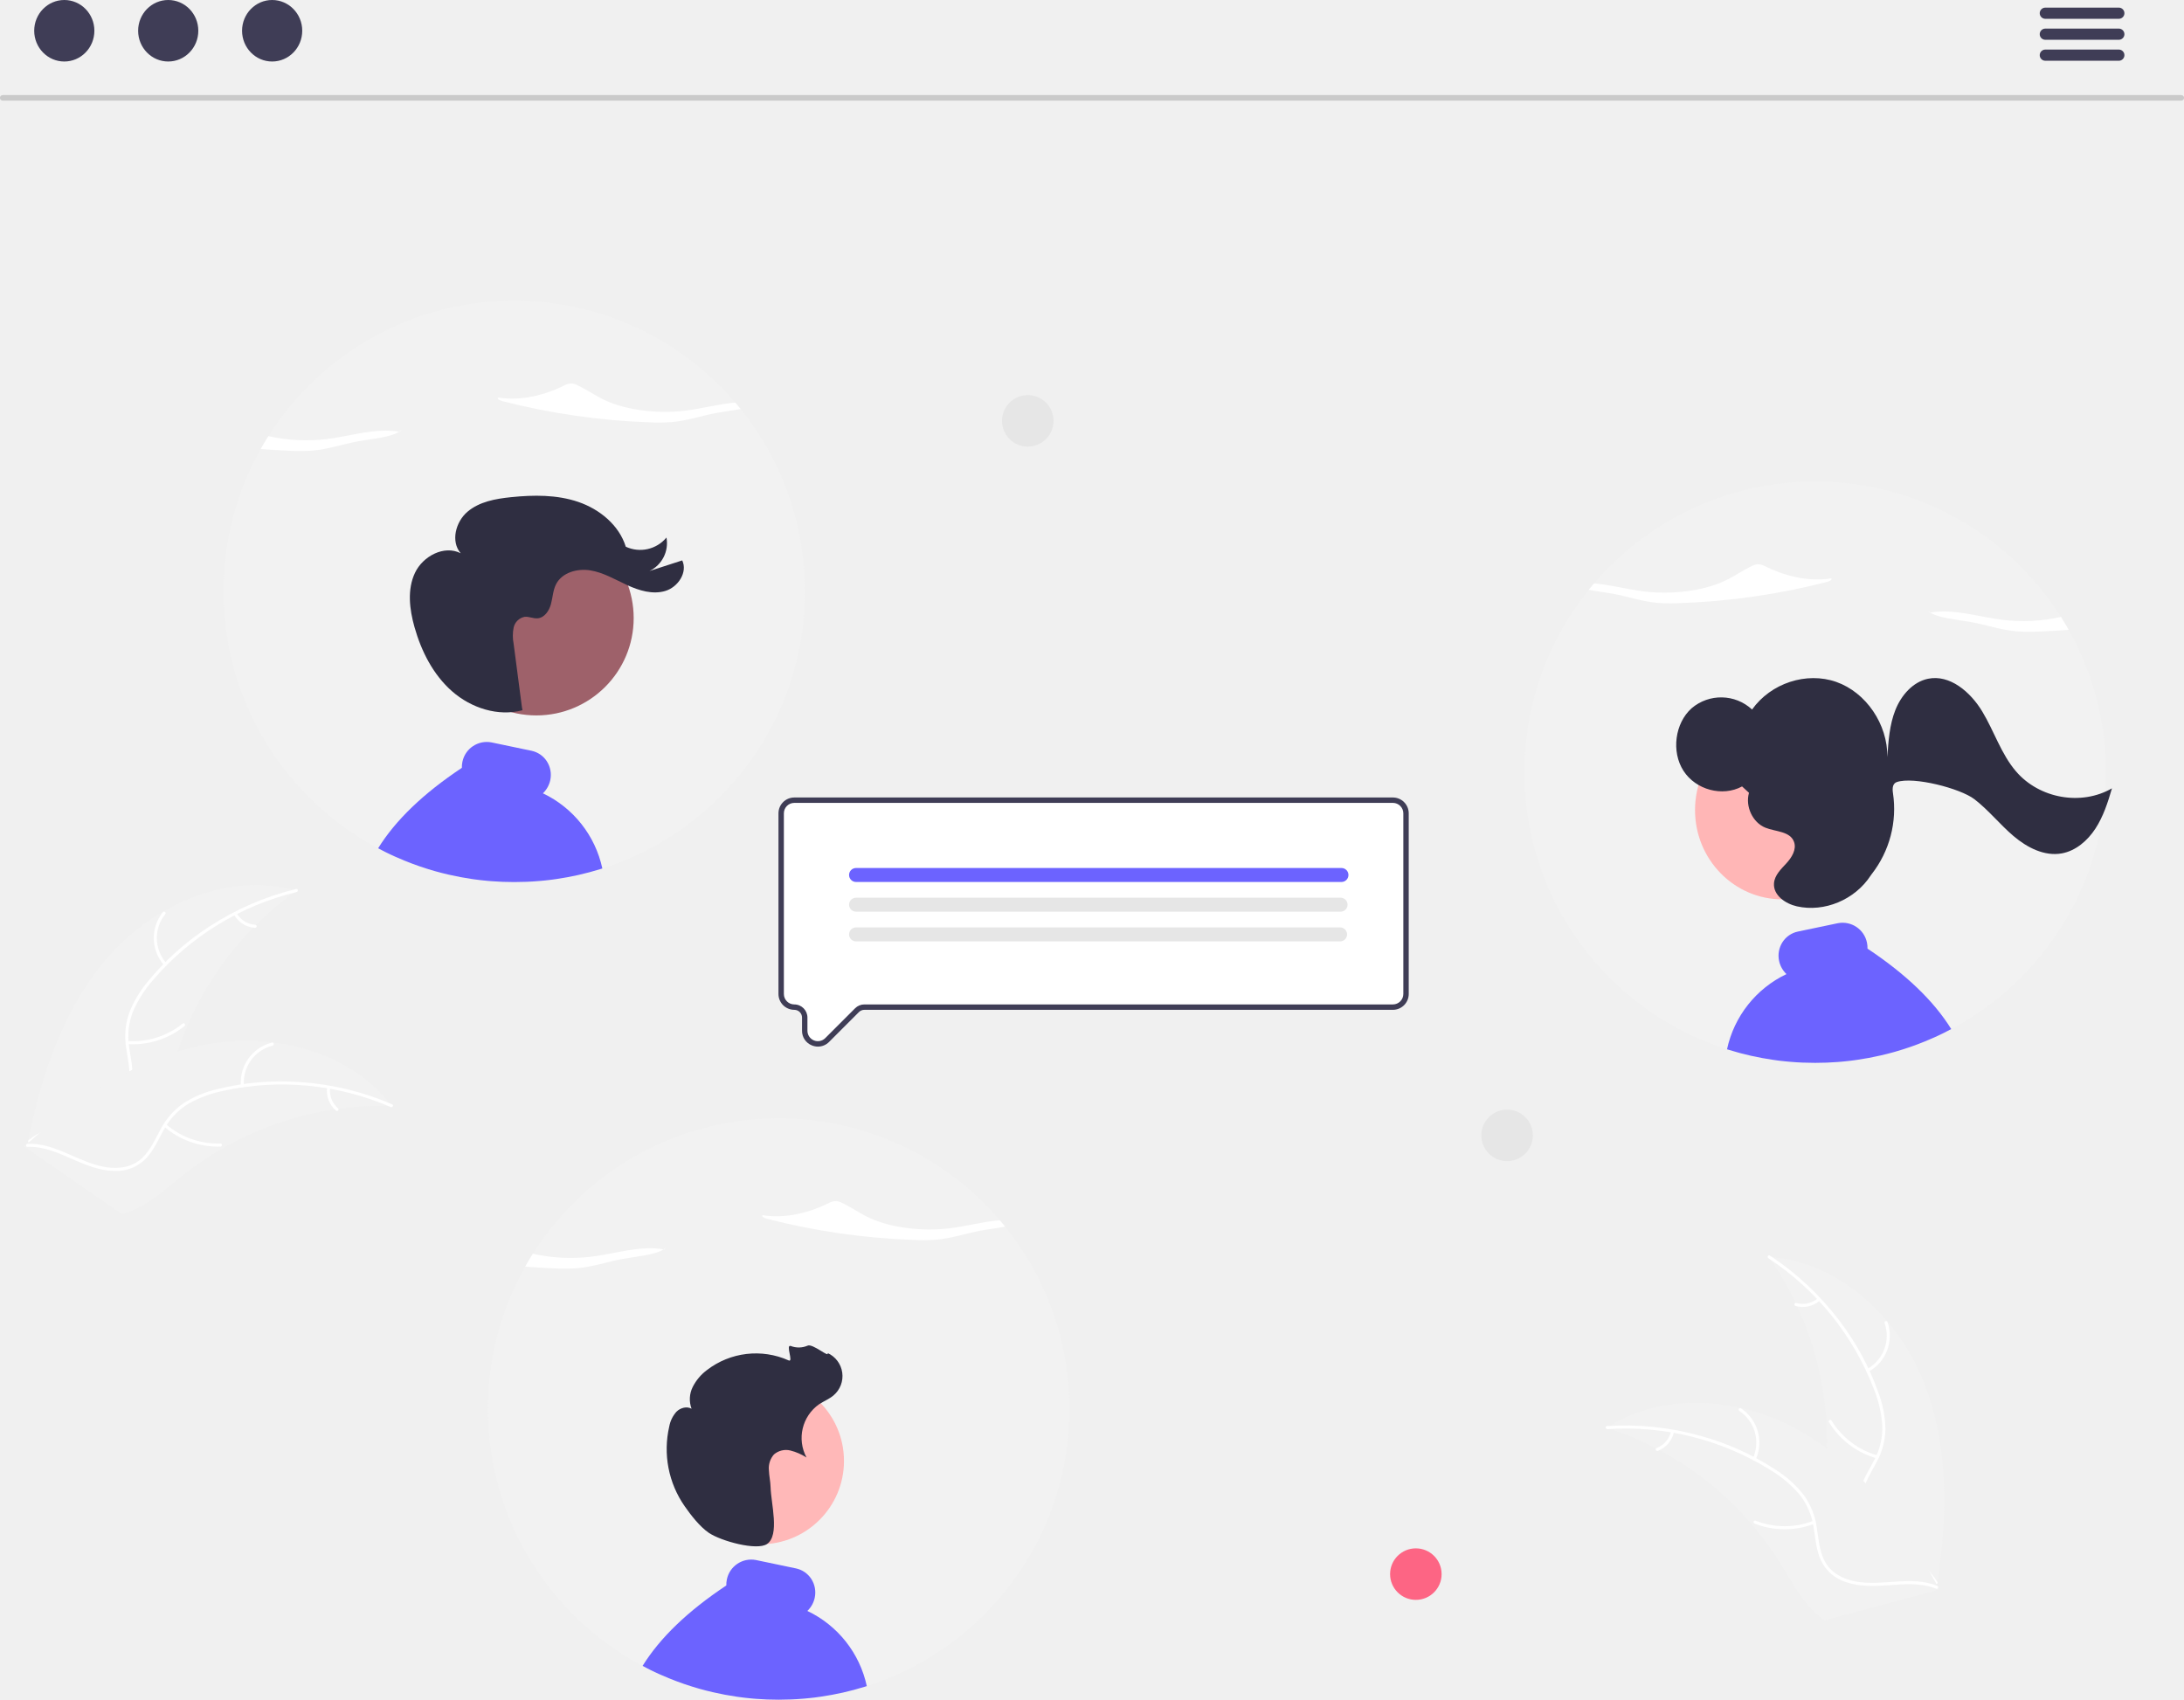
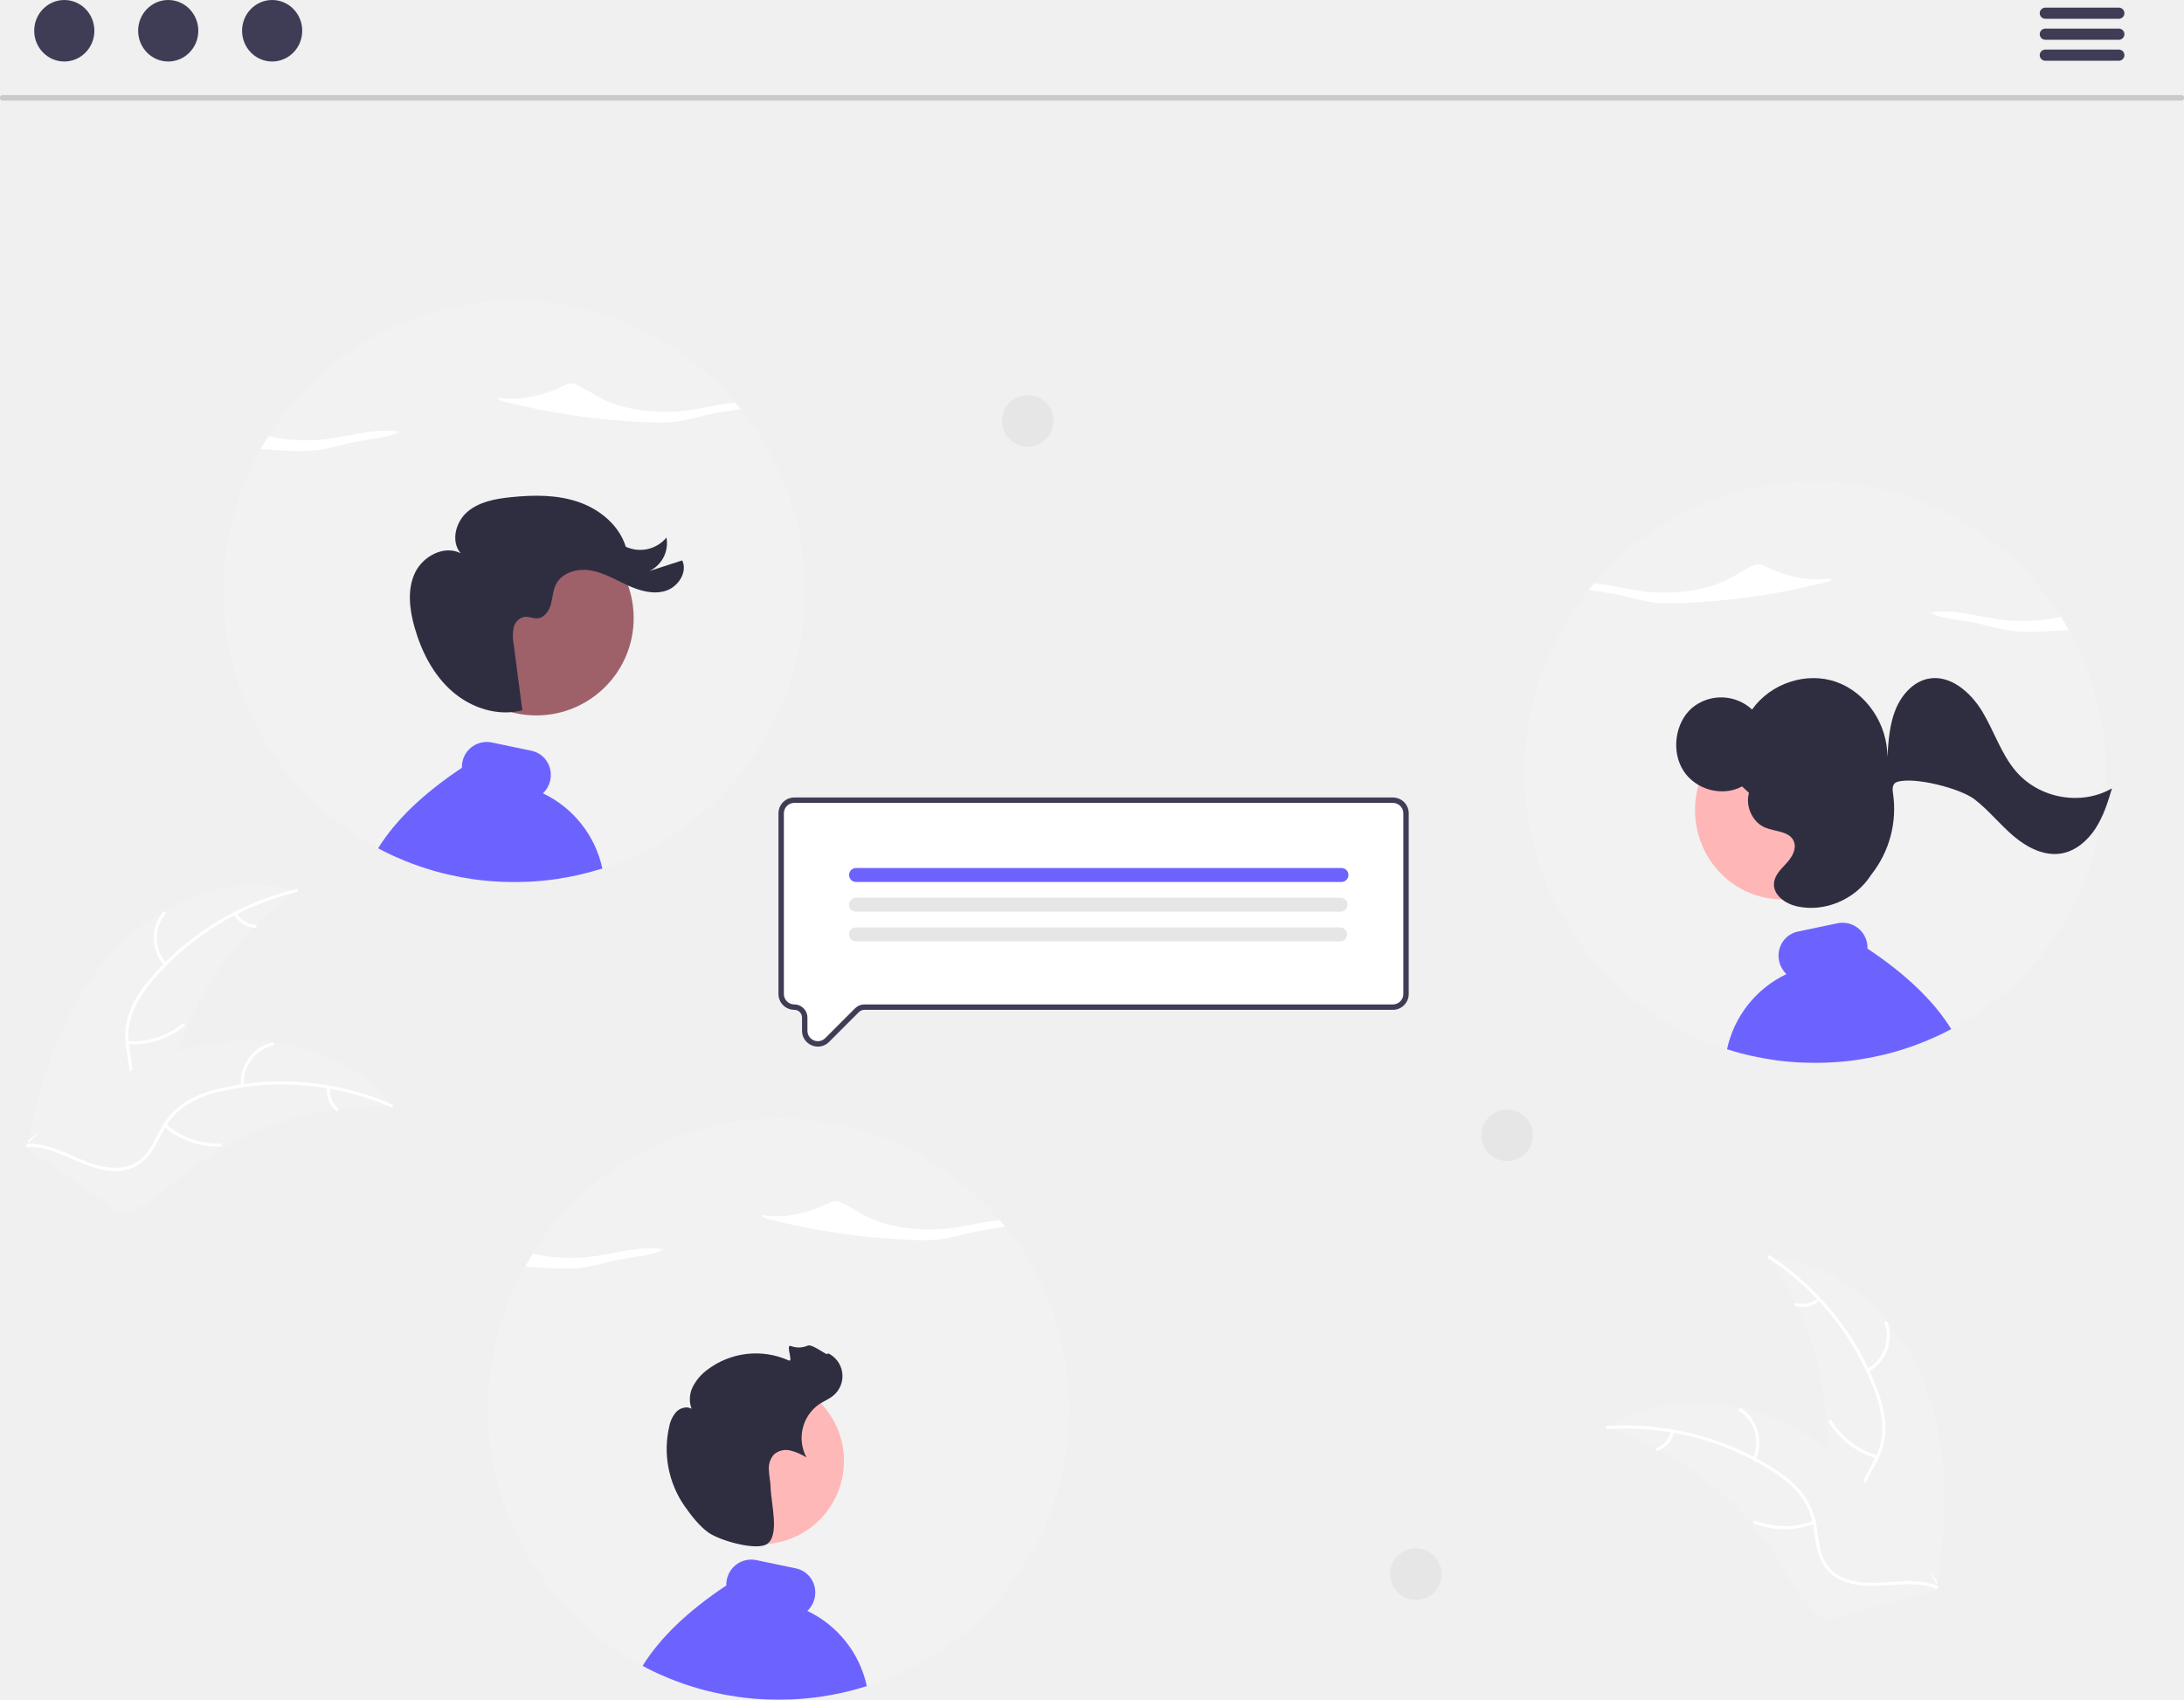
<svg xmlns="http://www.w3.org/2000/svg" data-name="Layer 1" width="809.342" height="629.876" viewBox="0 0 809.342 629.876">
  <path d="M363.348,549.372C326.756,513.35,311.302,475.77,319.83,443.556c10.944-41.34,59.565-69.924,133.394-78.421l.273,2.371c-72.802,8.378-120.68,36.32-131.36,76.66-8.3,31.351,6.931,68.11,42.885,103.505Z" transform="translate(-195.3291 -135.0622)" fill="#f0f0f0" />
  <path d="M716.396,677.239c-45.669,0-95.296-6.787-144.59-19.837-60.958-16.138-116.851-40.497-161.634-70.443l1.326-1.983c44.568,29.802,100.213,54.049,160.919,70.119,54.859,14.524,110.13,21.254,159.817,19.478l.086,2.384Q724.449,677.24,716.396,677.239Z" transform="translate(-195.3291 -135.0622)" fill="#f0f0f0" />
  <path d="M821.166,662.231l-.764-2.261c40.844-13.81,66.391-36.056,73.878-64.335,9.517-35.95-11.159-77.667-58.219-117.467C788.761,438.166,720.553,404.974,644,384.708l.611-2.307c76.888,20.355,145.428,53.719,192.991,93.946,47.804,40.428,68.752,83.01,58.986,119.9C888.886,625.336,862.805,648.153,821.166,662.231Z" transform="translate(-195.3291 -135.0622)" fill="#f0f0f0" />
  <path d="M446.119,678.236C356.383,638.437,287.234,586.803,251.412,532.844l1.988-1.32C288.974,585.109,357.76,636.438,447.086,676.055Z" transform="translate(-195.3291 -135.0622)" fill="#f0f0f0" />
  <path d="M761.625,747.185q-13.884,0-28.242-.62l.103-2.384c71.433,3.093,134.46-5.456,182.279-24.726l.893,2.214C874.943,738.477,821.776,747.185,761.625,747.185Z" transform="translate(-195.3291 -135.0622)" fill="#f0f0f0" />
  <path d="M709.559,367.275c-14.832-4.829-30.088-9.325-45.344-13.364-87.792-23.242-174.093-31.494-249.575-23.859l-.24-2.375c75.764-7.659,162.36.612,250.426,23.927,15.299,4.051,30.598,8.56,45.472,13.403Z" transform="translate(-195.3291 -135.0622)" fill="#f0f0f0" />
  <path d="M307.265,552.952c-36.592-36.022-52.046-73.602-43.518-105.816,10.944-41.34,59.565-69.924,133.394-78.421l.273,2.371c-72.802,8.378-120.68,36.32-131.36,76.66-8.3,31.351,6.931,68.11,42.885,103.505Z" transform="translate(-195.3291 -135.0622)" fill="#f0f0f0" />
  <path d="M660.314,680.819c-45.669,0-95.296-6.787-144.59-19.837-60.958-16.138-116.851-40.497-161.634-70.443l1.326-1.983c44.568,29.802,100.213,54.049,160.919,70.119,54.859,14.524,110.13,21.254,159.817,19.478l.086,2.384Q668.366,680.82,660.314,680.819Z" transform="translate(-195.3291 -135.0622)" fill="#f0f0f0" />
  <path d="M765.083,665.811l-.764-2.261c40.844-13.81,66.391-36.056,73.878-64.335,9.517-35.95-11.159-77.667-58.219-117.467-47.3-40.002-115.508-73.195-192.061-93.461l.611-2.307C665.415,406.336,733.955,439.699,781.518,479.926,829.322,520.355,850.27,562.936,840.504,599.826,832.803,628.916,806.722,651.733,765.083,665.811Z" transform="translate(-195.3291 -135.0622)" fill="#f0f0f0" />
  <path d="M390.036,681.816c-89.736-39.799-158.885-91.434-194.707-145.393l1.988-1.32c35.574,53.586,104.36,104.914,193.686,144.532Z" transform="translate(-195.3291 -135.0622)" fill="#f0f0f0" />
  <path d="M705.542,750.765q-13.884,0-28.242-.62l.103-2.384c71.433,3.093,134.46-5.456,182.279-24.726l.893,2.214C818.86,742.057,765.693,750.765,705.542,750.765Z" transform="translate(-195.3291 -135.0622)" fill="#f0f0f0" />
  <path d="M653.476,370.855c-14.832-4.829-30.088-9.325-45.344-13.364-87.792-23.242-174.093-31.494-249.575-23.859l-.24-2.375c75.764-7.659,162.36.612,250.426,23.927,15.299,4.051,30.598,8.56,45.472,13.403Z" transform="translate(-195.3291 -135.0622)" fill="#f0f0f0" />
  <path d="M236.006,489.031c17.15-19.228,44.506-30.947,69.298-23.932a118.71,118.71,0,0,0-46.324,67.058c-2.679,10.468-4.568,22.391-13.274,28.791-5.417,3.983-12.595,4.934-19.257,4.027-6.662-.907-12.962-3.498-19.176-6.065l-1.672.145C210.409,533.742,218.856,508.259,236.006,489.031Z" transform="translate(-195.3291 -135.0622)" fill="#f2f2f2" />
  <path d="M305.228,465.634a101.465,101.465,0,0,0-53.212,32.643,43.694,43.694,0,0,0-7.368,11.538,25.061,25.061,0,0,0-1.479,13.106c.557,4.136,1.605,8.303,1.147,12.502a15.345,15.345,0,0,1-6.504,10.732c-4.353,3.179-9.59,4.604-14.758,5.82-5.739,1.35-11.722,2.661-16.4,6.475-.567.462-1.251-.444-.685-.906,8.139-6.636,19.451-5.784,28.457-10.604,4.202-2.249,7.752-5.778,8.615-10.621.755-4.235-.323-8.532-.923-12.715a26.742,26.742,0,0,1,.969-12.869,40.395,40.395,0,0,1,6.897-11.779,98.439,98.439,0,0,1,22.919-20.525,103.264,103.264,0,0,1,32.191-13.927c.709-.171.838.958.134,1.128Z" transform="translate(-195.3291 -135.0622)" fill="#fff" />
  <path d="M256.173,492.797a15.223,15.223,0,0,1-.469-19.707c.462-.566,1.363.124.901.691a14.096,14.096,0,0,0,.474,18.33c.489.543-.42,1.225-.906.685Z" transform="translate(-195.3291 -135.0622)" fill="#fff" />
  <path d="M242.61,520.862a29.341,29.341,0,0,0,20.385-6.455c.568-.46,1.253.446.685.906a30.519,30.519,0,0,1-21.226,6.674c-.73-.051-.57-1.175.156-1.125Z" transform="translate(-195.3291 -135.0622)" fill="#fff" />
  <path d="M283.016,473.473a8.617,8.617,0,0,0,6.954,4.301c.731.041.57,1.166-.156,1.125a9.656,9.656,0,0,1-7.704-4.741.587.587,0,0,1,.111-.795.571.571,0,0,1,.795.111Z" transform="translate(-195.3291 -135.0622)" fill="#fff" />
  <path d="M340.495,544.921c-.457-.013-.914-.026-1.377-.031a113.48,113.48,0,0,0-18.377,1.072c-.472.059-.949.125-1.418.197a119.634,119.634,0,0,0-41.593,14.492,116.18,116.18,0,0,0-14.595,9.929c-6.361,5.076-12.854,11.085-20.301,13.686a19.93,19.93,0,0,1-2.367.694l-34.56-23.878c-.051-.094-.108-.18-.16-.274l-1.423-.89c.224-.206.461-.415.686-.621.13-.12.267-.235.397-.355.089-.078.178-.157.254-.232.029-.026.059-.052.083-.07.076-.076.154-.138.224-.206q1.983-1.758,3.998-3.493c.005-.008.005-.008.019-.01,10.256-8.791,21.337-16.804,33.281-22.879.359-.183.724-.374,1.099-.545a110.861,110.861,0,0,1,16.778-6.766,98.008,98.008,0,0,1,9.614-2.432,81.499,81.499,0,0,1,25.463-.976c16.917,2.02,33,9.427,43.485,22.577C339.972,544.245,340.233,544.576,340.495,544.921Z" transform="translate(-195.3291 -135.0622)" fill="#f2f2f2" />
  <path d="M340.115,545.306a101.465,101.465,0,0,0-62.141-5.974,43.695,43.695,0,0,0-12.83,4.777,25.061,25.061,0,0,0-9.072,9.574c-2.046,3.638-3.717,7.596-6.612,10.673a15.345,15.345,0,0,1-11.655,4.653c-5.39-.083-10.429-2.097-15.288-4.239-5.395-2.378-10.961-4.933-16.993-4.704-.731.028-.731-1.108-.001-1.136,10.494-.398,19.013,7.093,29.105,8.667,4.709.734,9.668.054,13.273-3.293,3.152-2.927,4.879-7.007,6.919-10.708a26.742,26.742,0,0,1,8.522-9.692,40.395,40.395,0,0,1,12.599-5.252,98.439,98.439,0,0,1,30.657-2.589,103.264,103.264,0,0,1,34.088,8.262c.669.29.093,1.269-.572.981Z" transform="translate(-195.3291 -135.0622)" fill="#fff" />
  <path d="M284.593,537.46a15.223,15.223,0,0,1,11.49-16.017c.71-.174,1.014.92.303,1.095a14.096,14.096,0,0,0-10.658,14.921c.063.728-1.073.725-1.136.001Z" transform="translate(-195.3291 -135.0622)" fill="#fff" />
  <path d="M256.867,551.702a29.341,29.341,0,0,0,20.163,7.12c.731-.025.731,1.11.001,1.136a30.519,30.519,0,0,1-20.966-7.451c-.553-.48.252-1.281.802-.804Z" transform="translate(-195.3291 -135.0622)" fill="#fff" />
  <path d="M317.66,538.191a8.617,8.617,0,0,0,2.963,7.621c.558.473-.247,1.274-.802.804a9.656,9.656,0,0,1-3.297-8.423.587.587,0,0,1,.567-.568.571.571,0,0,1,.568.567Z" transform="translate(-195.3291 -135.0622)" fill="#fff" />
  <path d="M907.994,646.655c-9.689-23.874-31.516-44.106-57.223-45.831a118.71,118.71,0,0,1,21.091,78.726c-.996,10.76-3.224,22.623,2.825,31.578,3.763,5.572,10.204,8.88,16.783,10.265,6.58,1.385,13.383,1.062,20.099.733l1.526.698C917.074,697.368,917.683,670.529,907.994,646.655Z" transform="translate(-195.3291 -135.0622)" fill="#f2f2f2" />
  <path d="M850.662,601.354a101.465,101.465,0,0,1,39.145,48.629,43.694,43.694,0,0,1,3.061,13.344,25.061,25.061,0,0,1-3.012,12.841c-1.915,3.709-4.303,7.28-5.282,11.39a15.345,15.345,0,0,0,2.518,12.294c3.032,4.457,7.484,7.559,11.944,10.442,4.952,3.2,10.145,6.446,13.27,11.61.379.626,1.327.002.949-.623-5.436-8.985-16.376-11.985-23.238-19.551-3.202-3.531-5.359-8.047-4.544-12.898.712-4.242,3.172-7.927,5.143-11.665A26.742,26.742,0,0,0,894.03,664.719a40.394,40.394,0,0,0-2.537-13.412,98.439,98.439,0,0,0-14.688-27.034,103.264,103.264,0,0,0-25.638-23.936c-.61-.399-1.111.62-.505,1.017Z" transform="translate(-195.3291 -135.0622)" fill="#fff" />
  <path d="M887.734,643.424a15.223,15.223,0,0,0,7.065-18.403c-.244-.689-1.326-.341-1.081.348a14.096,14.096,0,0,1-6.607,17.105c-.643.347-.016,1.295.623.949Z" transform="translate(-195.3291 -135.0622)" fill="#fff" />
  <path d="M891.076,674.415a29.341,29.341,0,0,1-17.03-12.931c-.381-.624-1.33-.001-.949.623a30.519,30.519,0,0,0,17.749,13.42c.705.198.932-.915.231-1.112Z" transform="translate(-195.3291 -135.0622)" fill="#fff" />
  <path d="M868.948,616.202a8.617,8.617,0,0,1-7.995,1.713c-.702-.207-.928.907-.231,1.112a9.656,9.656,0,0,0,8.849-1.876.587.587,0,0,0,.163-.786.571.571,0,0,0-.786-.163Z" transform="translate(-195.3291 -135.0622)" fill="#fff" />
  <path d="M790.798,664.174c.435.141.869.283,1.307.434a113.48,113.48,0,0,1,16.947,7.186c.424.214.851.437,1.269.662a119.633,119.633,0,0,1,34.302,27.629,116.18,116.18,0,0,1,10.409,14.257c4.285,6.918,8.381,14.761,14.52,19.714a19.933,19.933,0,0,0,1.996,1.45l40.575-10.873c.08-.071.163-.133.243-.204l1.64-.36c-.142-.27-.295-.546-.437-.816-.082-.157-.172-.311-.254-.468-.057-.104-.115-.207-.161-.304-.019-.035-.038-.069-.055-.094-.046-.097-.099-.182-.142-.27q-1.277-2.322-2.591-4.634c-.002-.009-.002-.009-.014-.016-6.705-11.727-14.448-22.997-23.655-32.734-.277-.293-.556-.595-.852-.883a110.861,110.861,0,0,0-13.528-12.012,98.008,98.008,0,0,0-8.237-5.522,81.499,81.499,0,0,0-23.654-9.477c-16.612-3.784-34.249-2.213-48.543,6.649C791.518,663.714,791.161,663.938,790.798,664.174Z" transform="translate(-195.3291 -135.0622)" fill="#f2f2f2" />
  <path d="M791.028,664.665a101.465,101.465,0,0,1,60.534,15.259,43.694,43.694,0,0,1,10.478,8.811,25.061,25.061,0,0,1,5.326,12.066c.704,4.114.948,8.403,2.64,12.274a15.345,15.345,0,0,0,9.413,8.3c5.104,1.734,10.527,1.53,15.823,1.146,5.88-.426,11.981-.962,17.585,1.281.679.272,1.061-.798.383-1.069-9.75-3.902-20.291.29-30.325-1.62-4.682-.891-9.124-3.199-11.394-7.563-1.985-3.816-2.24-8.239-2.917-12.41a26.742,26.742,0,0,0-4.768-11.992,40.394,40.394,0,0,0-10.101-9.181,98.439,98.439,0,0,0-28.004-12.742,103.264,103.264,0,0,0-34.881-3.676c-.727.048-.514,1.164.209,1.116Z" transform="translate(-195.3291 -135.0622)" fill="#fff" />
  <path d="M845.956,675.936a15.223,15.223,0,0,0-5.439-18.947c-.61-.403-1.264.526-.653.929a14.096,14.096,0,0,1,5.023,17.635c-.304.664.767,1.043,1.069.383Z" transform="translate(-195.3291 -135.0622)" fill="#fff" />
  <path d="M867.283,698.668a29.341,29.341,0,0,1-21.383-.071c-.68-.269-1.062.8-.383,1.069a30.519,30.519,0,0,0,22.251.029c.682-.266.193-1.292-.485-1.027Z" transform="translate(-195.3291 -135.0622)" fill="#fff" />
  <path d="M814.567,665.512a8.617,8.617,0,0,1-5.352,6.181c-.685.258-.195,1.283.485,1.027a9.656,9.656,0,0,0,5.936-6.825.587.587,0,0,0-.343-.726.571.571,0,0,0-.726.343Z" transform="translate(-195.3291 -135.0622)" fill="#fff" />
-   <circle cx="524.683" cy="583.34" r="9.546" fill="#fd6584" />
+   <circle cx="524.683" cy="583.34" r="9.546" fill="#e6e6e6" />
  <circle cx="558.496" cy="420.75" r="9.546" fill="#e6e6e6" />
  <circle cx="380.867" cy="155.962" r="9.546" fill="#e6e6e6" />
  <path d="M376.155,657.208c0,2.43.08,4.86.25,7.27.18,2.88.49,5.74.91,8.58a107.249,107.249,0,0,0,8.02,27.73q.3.66.6,1.32l.3.66c.1.22.21.44.31.65.14.29.27.57.41.85.17.35.34.7.52,1.05.02.04.04.09.07.14.15.3.29.59.45.89a1.746,1.746,0,0,0,.1.19c.17.34.35.69.53,1.03.2.36.39.73.59,1.09.48.89.98,1.77,1.49,2.65.15.26.3.52.46.78.14.24.28.48.43.72.1.16.2.33.3.49.16.27.32.53.49.8.37.59.75,1.18,1.12,1.77h.01c.17.27.35.54.53.8v.01c.53.8,1.08,1.6,1.63,2.39a.01.01,0,0,1,.01.01c.44.64.9,1.26,1.35,1.88v.01c.3.39.59.79.89,1.18.24.32.49.65.74.97.05.07.11.13.16.2v.01c.07.09.14.17.21.26q1.59,2.04,3.28,3.99l.18.21c.06.07.13.14.19.22.1.11.19.22.29.33.09.11.19.22.29.33a108.617,108.617,0,0,0,19.83,17.49c.97.67,1.96,1.32,2.95,1.95.25.16.5.32.75.47.07.05.15.1.22.15.14.08.27.16.41.25.13.08.26.16.4.24.53.33,1.07.65,1.61.97.13.08.27.16.41.24.13.07.27.15.41.23,0,.01,0,.01.01.01h.01v.01h.01q1.005.585,2.04,1.14c.37.2.75.41,1.13.6.86.47,1.73.92,2.6,1.35.31.15.63.3.94.46.26.12.52.25.78.37.08.04.15.07.22.11.22.1.43.2.65.3.24.11.48.22.71.33.27.12.53.24.8.35,1,.45,2.01.88,3.02,1.29a105.874,105.874,0,0,0,11.08,3.84c.17.05.35.1.53.15q2.415.675,4.86,1.23,4.275.99,8.63,1.62h.02c.35.05.69.1,1.04.15.03,0,.06.01.1.01,0,.01,0,.01.01,0,.38.05.77.1,1.15.15a.248.248,0,0,0,.08.01c.36.05.73.09,1.09.13q.585.06,1.17.12.45.045.9.09a.195.195,0,0,0,.08.01c.27.02.54.05.81.07h.04c.23.02.47.04.7.06,2.79.22,5.59.32,8.43.32,3.07,0,6.12-.12,9.13-.38h.03c.65-.06,1.29-.12,1.93-.18.17-.02.33-.03.5-.05.03,0,.07-.01.1-.01.05-.01.1-.01.16-.02a.248.248,0,0,0,.08-.01c.22-.02.44-.05.67-.07l.75-.09c.25-.03.5-.07.75-.1.06-.01.11-.01.17-.02.18-.02.36-.05.54-.08.09-.01.18-.02.26-.03.18-.03.35-.05.53-.08h.01a105.706,105.706,0,0,0,16.2-3.65c.28-.09.56-.17.84-.26.01,0,.02-.01.03-.01.08-.03.17-.05.25-.08.75-.24,1.49-.49,2.23-.75,1.02-.34,2.03-.71,3.04-1.09.27-.11.54-.21.81-.32.55-.21,1.09-.43,1.63-.65.92-.37,1.84-.76,2.75-1.16.85-.38,1.69-.76,2.53-1.16.02-.01.05-.01.07-.03.19-.09.38-.18.56-.27h.01a107.189,107.189,0,0,0,13.29-7.59q2.04-1.365,4.02-2.82c1.06-.79,2.1-1.59,3.14-2.41a108.284,108.284,0,0,0,14.19-13.56v-.01c.31-.34.6-.69.9-1.04.05-.05.09-.1.13-.14.19-.23.37-.45.56-.67v-.01c.25-.29.5-.59.74-.89.06-.07.11-.13.16-.19v-.01c.2-.24.39-.48.59-.73.1-.12.19-.24.29-.36v-.01c.59-.74,1.16-1.48,1.73-2.24.15-.2.3-.41.46-.62.72-.97,1.42-1.96,2.1-2.95v-.01c.26-.37.51-.75.77-1.12q.375-.57.75-1.14c.25-.4.51-.79.76-1.19l.03-.06c.25-.38.5-.78.74-1.17.19-.32.38-.63.57-.94.12-.21.25-.42.37-.64a2.392,2.392,0,0,0,.13-.21q.42-.735.84-1.47c.33-.57.65-1.15.97-1.73.12-.24.25-.48.38-.72.05-.08.09-.16.13-.24.15-.28.3-.57.44-.86.15-.28.3-.57.45-.86.14-.28.29-.57.43-.86.11-.22.21-.44.32-.66a.217.217,0,0,1,.03-.05c.05-.11.1-.21.14-.31a.216.216,0,0,0,.03-.05c.11-.22.21-.45.32-.67.14-.29.27-.59.41-.88.09-.2.19-.41.28-.62.13-.29.27-.58.39-.88.14-.3.27-.6.4-.91a2.3,2.3,0,0,0,.1-.23c.07-.14.12-.28.18-.42.16-.37.32-.75.47-1.12.18-.42.35-.85.51-1.27.16-.39.31-.79.46-1.19l.06-.14a108.317,108.317,0,0,0,5.28-18.93v-.01a109.432,109.432,0,0,0,1.43-11.14c.01-.21.03-.41.04-.61.18-2.53.26-5.07.26-7.62,0-1.13-.02-2.25-.05-3.37a107.222,107.222,0,0,0-23.78-64.2c-.32-.4-.64-.8-.97-1.2-.33-.4-.67-.79-1-1.18a107.749,107.749,0,0,0-173.04,12.43c-.49.78-.98,1.57-1.45,2.36-.48.8-.94,1.6-1.4,2.41A107.276,107.276,0,0,0,376.155,657.208Z" transform="translate(-195.3291 -135.0622)" fill="#f2f2f2" />
  <path d="M479.612,586.741a254.162,254.162,0,0,0,54.148,7.815,67.8,67.8,0,0,0,8.296-.056c6.069-.51,11.268-2.418,17.057-3.46,2.783-.5,5.884-.865,8.686-1.405q-.971-1.205-1.977-2.38c-6.042.51-12.178,2.182-18.293,2.958-10.394,1.322-22.041-.153-29.921-3.791-3.823-1.765-6.751-3.968-10.561-5.741a4.922,4.922,0,0,0-1.658-.508,5.768,5.768,0,0,0-3.127.811c-6.391,3.227-15.671,5.849-24.284,4.406C477.337,585.893,478.557,586.465,479.612,586.741Z" transform="translate(-195.3291 -135.0622)" fill="#fff" />
  <path d="M441.498,598.096c-.079-.014-.158-.026-.236-.039a6.421,6.421,0,0,0,.931-.701Z" transform="translate(-195.3291 -135.0622)" fill="#fff" />
  <path d="M389.937,604.462q5.396.431,10.848.642a68.342,68.342,0,0,0,8.296-.056c6.069-.513,11.268-2.418,17.057-3.46,5.306-.954,11.754-1.413,15.123-3.53-8.707-1.507-17.729,1.561-26.707,2.703a63.773,63.773,0,0,1-21.764-1.075Q391.299,602.031,389.937,604.462Z" transform="translate(-195.3291 -135.0622)" fill="#fff" />
  <path d="M433.455,752.418c.86.47,1.73.92,2.6,1.35.31.15.63.3.94.46.26.12.52.25.78.37.08.04.15.07.22.11.22.1.43.2.65.3.24.11.48.22.71.33.27.12.53.24.8.35,1,.45,2.01.88,3.02,1.29a105.874,105.874,0,0,0,11.08,3.84c.17.05.35.1.53.15q2.415.675,4.86,1.23,4.275.99,8.63,1.62h.02c.35.05.69.1,1.04.15.03,0,.06.01.1.01,0,.01,0,.01.01,0,.38.05.77.1,1.15.15a.248.248,0,0,0,.08.01c.36.05.73.09,1.09.13q.585.06,1.17.12.45.045.9.09a.195.195,0,0,0,.08.01c.27.02.54.05.81.07h.04c.23.02.47.04.7.06,2.79.22,5.59.32,8.43.32,3.07,0,6.12-.12,9.13-.38h.03c.65-.06,1.29-.12,1.93-.18.17-.02.33-.03.5-.05.03,0,.07-.01.1-.01.05-.01.1-.01.16-.02a.248.248,0,0,0,.08-.01c.22-.02.44-.05.67-.07l.75-.09c.25-.03.5-.07.75-.1.06-.01.11-.01.17-.02.18-.02.36-.05.54-.08.09-.01.18-.02.26-.03.18-.03.35-.05.53-.08h.01a105.706,105.706,0,0,0,16.2-3.65c.28-.09.56-.17.84-.26a40.177,40.177,0,0,0-22.03-27.86,9.497,9.497,0,0,0,2.73-4.86,9.294,9.294,0,0,0-1.28-7.02,8.968,8.968,0,0,0-5.66-3.88l-14.82-3.1a9.223,9.223,0,0,0-10.8,7.2,9.763,9.763,0,0,0-.2,2.22C450.215,732.108,439.945,741.958,433.455,752.418Z" transform="translate(-195.3291 -135.0622)" fill="#6c63ff" />
  <circle cx="281.884" cy="541.397" r="30.876" fill="#ffb8b8" />
  <path d="M457.968,703.078c-3.293-2.249-6.655-6.571-8.899-9.81a37.075,37.075,0,0,1-5.725-29.601,11.304,11.304,0,0,1,2.658-5.445c1.454-1.439,3.829-2.121,5.604-1.104a10.132,10.132,0,0,1,.412-8.04,17.857,17.857,0,0,1,5.279-6.288,29.738,29.738,0,0,1,30.283-3.585c1.929.894-1.239-6.008.78-5.343a8.23,8.23,0,0,0,6.212-.109c1.899-.956,8.192,4.723,7.464,2.726a9.377,9.377,0,0,1,2.172,15.703c-1.594,1.345-3.583,2.12-5.328,3.262a15.297,15.297,0,0,0-4.679,19.74,20.266,20.266,0,0,0-5.965-2.592,6.859,6.859,0,0,0-6.105,1.468,7.706,7.706,0,0,0-1.867,5.816c.069,2.095.568,4.159.624,6.255.164,6.149,3.457,17.84-1.31,21.108C475.815,709.82,462.464,706.149,457.968,703.078Z" transform="translate(-195.3291 -135.0622)" fill="#2f2e41" />
  <path d="M1003.657,172.362H196.343a1.036,1.036,0,0,1,0-2.072h807.315a1.036,1.036,0,0,1,0,2.072Z" transform="translate(-195.3291 -135.0622)" fill="#cacaca" />
  <ellipse cx="23.826" cy="11.397" rx="11.149" ry="11.397" fill="#3f3d56" />
  <ellipse cx="62.339" cy="11.397" rx="11.149" ry="11.397" fill="#3f3d56" />
  <ellipse cx="100.853" cy="11.397" rx="11.149" ry="11.397" fill="#3f3d56" />
  <path d="M980.582,142.033h-27.365a2.073,2.073,0,0,1,0-4.144h27.365a2.073,2.073,0,0,1,0,4.144Z" transform="translate(-195.3291 -135.0622)" fill="#3f3d56" />
  <path d="M980.582,149.804h-27.365a2.073,2.073,0,0,1,0-4.144h27.365a2.073,2.073,0,0,1,0,4.144Z" transform="translate(-195.3291 -135.0622)" fill="#3f3d56" />
  <path d="M980.582,157.575h-27.365a2.073,2.073,0,0,1,0-4.144h27.365a2.073,2.073,0,0,1,0,4.144Z" transform="translate(-195.3291 -135.0622)" fill="#3f3d56" />
  <path d="M498.443,521.918a4.93,4.93,0,0,1-1.894-.383,4.79,4.79,0,0,1-3.004-4.495v-4.887a3.871,3.871,0,0,0-3.866-3.867,4.872,4.872,0,0,1-4.867-4.867V436.465a4.872,4.872,0,0,1,4.866-4.867H711.505a4.872,4.872,0,0,1,4.867,4.867v66.955a4.872,4.872,0,0,1-4.867,4.867H515.65a3.843,3.843,0,0,0-2.734,1.132l-11.062,11.062A4.798,4.798,0,0,1,498.443,521.918Z" transform="translate(-195.3291 -135.0622)" fill="#fff" />
  <path d="M498.443,522.918a5.912,5.912,0,0,1-2.277-.459,5.775,5.775,0,0,1-3.621-5.419v-4.887a2.87,2.87,0,0,0-2.866-2.867,5.874,5.874,0,0,1-5.867-5.867V436.465a5.873,5.873,0,0,1,5.866-5.867H711.505a5.873,5.873,0,0,1,5.867,5.867v66.955a5.874,5.874,0,0,1-5.867,5.867H515.65a2.847,2.847,0,0,0-2.027.84l-11.062,11.062A5.795,5.795,0,0,1,498.443,522.918ZM489.679,432.598a3.871,3.871,0,0,0-3.866,3.867v66.955a3.871,3.871,0,0,0,3.867,3.867,4.872,4.872,0,0,1,4.866,4.867v4.887a3.867,3.867,0,0,0,6.601,2.733l11.062-11.062a4.833,4.833,0,0,1,3.441-1.426H711.505a3.871,3.871,0,0,0,3.867-3.867V436.465a3.871,3.871,0,0,0-3.867-3.867Z" transform="translate(-195.3291 -135.0622)" fill="#3f3d56" />
  <path d="M692.443,461.91H512.565a2.591,2.591,0,0,1,0-5.182H692.443a2.591,2.591,0,0,1,0,5.182Z" transform="translate(-195.3291 -135.0622)" fill="#6c63ff" />
  <path d="M692.113,472.917H512.565a2.591,2.591,0,0,1,0-5.182H692.113a2.591,2.591,0,1,1,0,5.182Z" transform="translate(-195.3291 -135.0622)" fill="#e6e6e6" />
  <path d="M691.934,483.924H512.565a2.591,2.591,0,0,1,0-5.182H691.934a2.591,2.591,0,0,1,0,5.182Z" transform="translate(-195.3291 -135.0622)" fill="#e6e6e6" />
  <path d="M975.715,421.208c0,2.43-.08,4.86-.25,7.27-.18,2.88-.49,5.74-.91,8.58a107.249,107.249,0,0,1-8.02,27.73q-.3.66-.6,1.32l-.3.66c-.1.22-.21.44-.31.65-.14.29-.27.57-.41.85-.17.35-.34.7-.52,1.05-.02.04-.04.09-.07.14-.15.3-.29.59-.45.89a1.746,1.746,0,0,1-.1.19c-.17.34-.35.69-.53,1.03-.2.36-.39.73-.59,1.09-.48.89-.98,1.77-1.49,2.65-.15.26-.3.52-.46.78-.14.24-.28.48-.43.72-.1.16-.2.33-.3.49-.16.27-.32.53-.49.8-.37.59-.75,1.18-1.12,1.77h-.01c-.17.27-.35.54-.53.8v.01c-.53.8-1.08,1.6-1.63,2.39a.01.01,0,0,0-.01.01c-.44.64-.9,1.26-1.35,1.88v.01c-.3.39-.59.79-.89,1.18-.24.32-.49.65-.74.97-.05.07-.11.13-.16.2v.01c-.07.09-.14.17-.21.26q-1.59,2.04-3.28,3.99l-.18.21c-.06.07-.13.14-.19.22-.1.11-.19.22-.29.33-.09.11-.19.22-.29.33a108.617,108.617,0,0,1-19.83,17.49c-.97.67-1.96,1.32-2.95,1.95-.25.16-.5.32-.75.47-.07.05-.15.1-.22.15-.14.08-.27.16-.41.25-.13.08-.26.16-.4.24-.53.33-1.07.65-1.61.97-.13.08-.27.16-.41.24-.13.07-.27.15-.41.23,0,.01,0,.01-.01.01h-.01v.01h-.01q-1.005.585-2.04,1.14c-.37.2-.75.41-1.13.6-.86.47-1.73.92-2.6,1.35-.31.15-.63.3-.94.46-.26.12-.52.25-.78.37-.08.04-.15.07-.22.11-.22.1-.43.2-.65.3-.24.11-.48.22-.71.33-.27.12-.53.24-.8.35-1,.45-2.01.88-3.02,1.29a105.874,105.874,0,0,1-11.08,3.84c-.17.05-.35.1-.53.15q-2.415.675-4.86,1.23-4.275.99-8.63,1.62h-.02c-.35.05-.69.1-1.04.15-.03,0-.06.01-.1.01,0,.01,0,.01-.01,0-.38.05-.77.1-1.15.15a.248.248,0,0,1-.08.01c-.36.05-.73.09-1.09.13q-.585.06-1.17.12-.45.045-.9.09a.195.195,0,0,1-.08.01c-.27.02-.54.05-.81.07h-.04c-.23.02-.47.04-.7.06-2.79.22-5.59.32-8.43.32-3.07,0-6.12-.12-9.13-.38h-.03c-.65-.06-1.29-.12-1.93-.18-.17-.02-.33-.03-.5-.05-.03,0-.07-.01-.1-.01-.05-.01-.1-.01-.16-.02a.248.248,0,0,1-.08-.01c-.22-.02-.44-.05-.67-.07l-.75-.09c-.25-.03-.5-.07-.75-.1-.06-.01-.11-.01-.17-.02-.18-.02-.36-.05-.54-.08-.09-.01-.18-.02-.26-.03-.18-.03-.35-.05-.53-.08h-.01a105.706,105.706,0,0,1-16.2-3.65c-.28-.09-.56-.17-.84-.26-.01,0-.02-.01-.03-.01-.08-.03-.17-.05-.25-.08-.75-.24-1.49-.49-2.23-.75-1.02-.34-2.03-.71-3.04-1.09-.27-.11-.54-.21-.81-.32-.55-.21-1.09-.43-1.63-.65-.92-.37-1.84-.76-2.75-1.16-.85-.38-1.69-.76-2.53-1.16-.02-.01-.05-.01-.07-.03-.19-.09-.38-.18-.56-.27h-.01a107.189,107.189,0,0,1-13.29-7.59q-2.04-1.365-4.02-2.82c-1.06-.79-2.1-1.59-3.14-2.41a108.284,108.284,0,0,1-14.19-13.56v-.01c-.31-.34-.6-.69-.9-1.04-.05-.05-.09-.1-.13-.14-.19-.23-.37-.45-.56-.67v-.01c-.25-.29-.5-.59-.74-.89-.06-.07-.11-.13-.16-.19v-.01c-.2-.24-.39-.48-.59-.73-.1-.12-.19-.24-.29-.36v-.01c-.59-.74-1.16-1.48-1.73-2.24-.15-.2-.3-.41-.46-.62-.72-.97-1.42-1.96-2.1-2.95v-.01c-.26-.37-.51-.75-.77-1.12q-.375-.57-.75-1.14c-.25-.4-.51-.79-.76-1.19l-.03-.06c-.25-.38-.5-.78-.74-1.17-.19-.32-.38-.63-.57-.94-.12-.21-.25-.42-.37-.64a2.392,2.392,0,0,1-.13-.21q-.42-.735-.84-1.47c-.33-.57-.65-1.15-.97-1.73-.12-.24-.25-.48-.38-.72-.05-.08-.09-.16-.13-.24-.15-.28-.3-.57-.44-.86-.15-.28-.3-.57-.45-.86-.14-.28-.29-.57-.43-.86-.11-.22-.21-.44-.32-.66a.217.217,0,0,0-.03-.05c-.05-.11-.1-.21-.14-.31a.216.216,0,0,1-.03-.05c-.11-.22-.21-.45-.32-.67-.14-.29-.27-.59-.41-.88-.09-.2-.19-.41-.28-.62-.13-.29-.27-.58-.39-.88-.14-.3-.27-.6-.4-.91a2.297,2.297,0,0,1-.1-.23c-.07-.14-.12-.28-.18-.42-.16-.37-.32-.75-.47-1.12-.18-.42-.35-.85-.51-1.27-.16-.39-.31-.79-.46-1.19l-.06-.14a108.317,108.317,0,0,1-5.28-18.93v-.01a109.432,109.432,0,0,1-1.43-11.14c-.01-.21-.03-.41-.04-.61-.18-2.53-.26-5.07-.26-7.62,0-1.13.02-2.25.05-3.37a107.222,107.222,0,0,1,23.78-64.2c.32-.4.64-.8.97-1.2.33-.4.67-.79,1-1.18a107.749,107.749,0,0,1,173.04,12.43c.49.78.98,1.57,1.45,2.36.48.8.94,1.6,1.4,2.41A107.276,107.276,0,0,1,975.715,421.208Z" transform="translate(-195.3291 -135.0622)" fill="#f2f2f2" />
  <path d="M872.257,350.741a254.162,254.162,0,0,1-54.148,7.815,67.8,67.8,0,0,1-8.296-.056c-6.069-.51-11.268-2.418-17.057-3.46-2.783-.5-5.884-.865-8.686-1.405q.971-1.205,1.977-2.38c6.042.51,12.178,2.182,18.293,2.958,10.394,1.322,22.041-.153,29.921-3.791,3.823-1.765,6.751-3.968,10.561-5.741a4.922,4.922,0,0,1,1.658-.508,5.768,5.768,0,0,1,3.127.811c6.391,3.227,15.671,5.849,24.284,4.406C874.532,349.892,873.313,350.465,872.257,350.741Z" transform="translate(-195.3291 -135.0622)" fill="#fff" />
  <path d="M910.371,362.096c.079-.014.158-.026.236-.039a6.421,6.421,0,0,1-.931-.701Z" transform="translate(-195.3291 -135.0622)" fill="#fff" />
  <path d="M961.932,368.462q-5.396.431-10.848.642a68.342,68.342,0,0,1-8.296-.056c-6.069-.513-11.268-2.418-17.057-3.46-5.306-.954-11.754-1.413-15.123-3.53,8.707-1.507,17.729,1.561,26.707,2.703a63.773,63.773,0,0,0,21.764-1.075Q960.57,366.031,961.932,368.462Z" transform="translate(-195.3291 -135.0622)" fill="#fff" />
  <ellipse cx="660.5" cy="300.207" rx="32.358" ry="33.08" fill="#ffb6b6" />
  <path d="M918.415,516.418c-.86.47-1.73.92-2.6,1.35-.31.15-.63.3-.94.46-.26.12-.52.25-.78.37-.08.04-.15.07-.22.11-.22.1-.43.2-.65.3-.24.11-.48.22-.71.33-.27.12-.53.24-.8.35-1,.45-2.01.88-3.02,1.29a105.874,105.874,0,0,1-11.08,3.84c-.17.05-.35.1-.53.15q-2.415.675-4.86,1.23-4.275.99-8.63,1.62h-.02c-.35.05-.69.1-1.04.15-.03,0-.06.01-.1.01,0,.01,0,.01-.01,0-.38.05-.77.1-1.15.15a.248.248,0,0,1-.08.01c-.36.05-.73.09-1.09.13q-.585.06-1.17.12-.45.045-.9.09a.195.195,0,0,1-.08.01c-.27.02-.54.05-.81.07h-.04c-.23.02-.47.04-.7.06-2.79.22-5.59.32-8.43.32-3.07,0-6.12-.12-9.13-.38h-.03c-.65-.06-1.29-.12-1.93-.18-.17-.02-.33-.03-.5-.05-.03,0-.07-.01-.1-.01-.05-.01-.1-.01-.16-.02a.248.248,0,0,1-.08-.01c-.22-.02-.44-.05-.67-.07l-.75-.09c-.25-.03-.5-.07-.75-.1-.06-.01-.11-.01-.17-.02-.18-.02-.36-.05-.54-.08-.09-.01-.18-.02-.26-.03-.18-.03-.35-.05-.53-.08h-.01a105.706,105.706,0,0,1-16.2-3.65c-.28-.09-.56-.17-.84-.26a40.177,40.177,0,0,1,22.03-27.86,9.497,9.497,0,0,1-2.73-4.86,9.294,9.294,0,0,1,1.28-7.02,8.968,8.968,0,0,1,5.66-3.88l14.82-3.1a9.223,9.223,0,0,1,10.8,7.2,9.763,9.763,0,0,1,.2,2.22C901.655,496.108,911.925,505.958,918.415,516.418Z" transform="translate(-195.3291 -135.0622)" fill="#6c63ff" />
  <path d="M942.417,420.923c-5.5-6.414-8.115-14.924-12.512-22.208-4.397-7.284-12.049-13.803-20.132-12.108-5.572,1.169-9.879,6.086-12.059,11.568-2.18,5.482-2.588,11.528-2.97,17.45.135-12.171-7.884-23.97-18.93-27.854-11.045-3.884-24.264.448-31.205,10.226a16.866,16.866,0,0,0-22.402-.47c-6.208,5.549-7.582,16.11-3.016,23.187s14.454,9.714,21.71,5.789l2.565,2.36c-1.444,5.05,1.356,11.016,6.063,12.917,3.817,1.542,9.205,1.285,10.634,5.291.998,2.799-.867,5.786-2.852,7.937-1.984,2.151-4.34,4.372-4.578,7.348-.36,4.49,4.28,7.636,8.499,8.583,10.171,2.284,21.457-2.426,27.32-11.402q.169-.26.369-.52a39.278,39.278,0,0,0,7.901-30.033c-.33-2.075.003-3.618,1.433-4.109,6.183-2.124,23.504,2.334,28.747,6.362,5.243,4.028,9.441,9.36,14.49,13.648,5.05,4.288,11.485,7.596,17.896,6.428,5.135-.935,9.503-4.663,12.442-9.16,2.938-4.497,4.629-9.738,6.144-14.947C966.615,433.765,951.075,431.019,942.417,420.923Z" transform="translate(-195.3291 -135.0622)" fill="#2f2e41" />
  <path d="M278.155,354.208c0,2.43.08,4.86.25,7.27.18,2.88.49,5.74.91,8.58a107.249,107.249,0,0,0,8.02,27.73q.3.66.6,1.32l.3.66c.1.22.21.44.31.65.14.29.27.57.41.85.17.35.34.7.52,1.05.02.04.04.09.07.14.15.3.29.59.45.89a1.746,1.746,0,0,0,.1.19c.17.34.35.69.53,1.03.2.36.39.73.59,1.09.48.89.98,1.77,1.49,2.65.15.26.3.52.46.78.14.24.28.48.43.72.1.16.2.33.3.49.16.27.32.53.49.8.37.59.75,1.18,1.12,1.77h.01c.17.27.35.54.53.8v.01c.53.8,1.08,1.6,1.63,2.39a.01.01,0,0,1,.01.01c.44.64.9,1.26,1.35,1.88v.01c.3.39.59.79.89,1.18.24.32.49.65.74.97.05.07.11.13.16.2v.01c.07.09.14.17.21.26q1.59,2.04,3.28,3.99l.18.21c.06.07.13.14.19.22.1.11.19.22.29.33.09.11.19.22.29.33a108.617,108.617,0,0,0,19.83,17.49c.97.67,1.96,1.32,2.95,1.95.25.16.5.32.75.47.07.05.15.1.22.15.14.08.27.16.41.25.13.08.26.16.4.24.53.33,1.07.65,1.61.97.13.08.27.16.41.24.13.07.27.15.41.23,0,.01,0,.01.01.01h.01v.01h.01q1.005.585,2.04,1.14c.37.2.75.41,1.13.6.86.47,1.73.92,2.6,1.35.31.15.63.3.94.46.26.12.52.25.78.37.08.04.15.07.22.11.22.1.43.2.65.3.24.11.48.22.71.33.27.12.53.24.8.35,1,.45,2.01.88,3.02,1.29a105.874,105.874,0,0,0,11.08,3.84c.17.05.35.1.53.15q2.415.675,4.86,1.23,4.275.99,8.63,1.62h.02c.35.05.69.1,1.04.15.03,0,.06.01.1.01,0,.01,0,.01.01,0,.38.05.77.1,1.15.15a.248.248,0,0,0,.08.01c.36.05.73.09,1.09.13q.585.06,1.17.12.45.045.9.09a.195.195,0,0,0,.08.01c.27.02.54.05.81.07h.04c.23.02.47.04.7.06,2.79.22,5.59.32,8.43.32,3.07,0,6.12-.12,9.13-.38h.03c.65-.06,1.29-.12,1.93-.18.17-.02.33-.03.5-.05.03,0,.07-.01.1-.01.05-.01.1-.01.16-.02a.248.248,0,0,0,.08-.01c.22-.02.44-.05.67-.07l.75-.09c.25-.03.5-.07.75-.1.06-.01.11-.01.17-.02.18-.02.36-.05.54-.08.09-.01.18-.02.26-.03.18-.03.35-.05.53-.08h.01a105.706,105.706,0,0,0,16.2-3.65c.28-.09.56-.17.84-.26.01,0,.02-.01.03-.01.08-.03.17-.05.25-.08.75-.24,1.49-.49,2.23-.75,1.02-.34,2.03-.71,3.04-1.09.27-.11.54-.21.81-.32.55-.21,1.09-.43,1.63-.65.92-.37,1.84-.76,2.75-1.16.85-.38,1.69-.76,2.53-1.16.02-.01.05-.01.07-.03.19-.09.38-.18.56-.27h.01a107.189,107.189,0,0,0,13.29-7.59q2.04-1.365,4.02-2.82c1.06-.79,2.1-1.59,3.14-2.41a108.284,108.284,0,0,0,14.19-13.56v-.01c.31-.34.6-.69.9-1.04.05-.05.09-.1.13-.14.19-.23.37-.45.56-.67v-.01c.25-.29.5-.59.74-.89.06-.07.11-.13.16-.19v-.01c.2-.24.39-.48.59-.73.1-.12.19-.24.29-.36v-.01c.59-.74,1.16-1.48,1.73-2.24.15-.2.3-.41.46-.62.72-.97,1.42-1.96,2.1-2.95v-.01c.26-.37.51-.75.77-1.12q.375-.57.75-1.14c.25-.4.51-.79.76-1.19l.03-.06c.25-.38.5-.78.74-1.17.19-.32.38-.63.57-.94.12-.21.25-.42.37-.64a2.392,2.392,0,0,0,.13-.21q.42-.735.84-1.47c.33-.57.65-1.15.97-1.73.12-.24.25-.48.38-.72.05-.08.09-.16.13-.24.15-.28.3-.57.44-.86.15-.28.3-.57.45-.86.14-.28.29-.57.43-.86.11-.22.21-.44.32-.66a.217.217,0,0,1,.03-.05c.05-.11.1-.21.14-.31a.216.216,0,0,0,.03-.05c.11-.22.21-.45.32-.67.14-.29.27-.59.41-.88.09-.2.19-.41.28-.62.13-.29.27-.58.39-.88.14-.3.27-.6.4-.91a2.3,2.3,0,0,0,.1-.23c.07-.14.12-.28.18-.42.16-.37.32-.75.47-1.12.18-.42.35-.85.51-1.27.16-.39.31-.79.46-1.19l.06-.14a108.317,108.317,0,0,0,5.28-18.93v-.01a109.432,109.432,0,0,0,1.43-11.14c.01-.21.03-.41.04-.61.18-2.53.26-5.07.26-7.62,0-1.13-.02-2.25-.05-3.37a107.222,107.222,0,0,0-23.78-64.2c-.32-.4-.64-.8-.97-1.2-.33-.4-.67-.79-1-1.18a107.749,107.749,0,0,0-173.04,12.43c-.49.78-.98,1.57-1.45,2.36-.48.8-.94,1.6-1.4,2.41A107.276,107.276,0,0,0,278.155,354.208Z" transform="translate(-195.3291 -135.0622)" fill="#f2f2f2" />
  <path d="M381.612,283.741a254.162,254.162,0,0,0,54.148,7.815,67.8,67.8,0,0,0,8.296-.056c6.069-.51,11.268-2.418,17.057-3.46,2.783-.5,5.884-.865,8.686-1.405q-.971-1.205-1.977-2.38c-6.042.51-12.178,2.182-18.293,2.958-10.394,1.322-22.041-.153-29.921-3.791-3.823-1.765-6.751-3.968-10.561-5.741a4.922,4.922,0,0,0-1.658-.508,5.768,5.768,0,0,0-3.127.811c-6.391,3.227-15.671,5.849-24.284,4.406C379.337,282.892,380.557,283.465,381.612,283.741Z" transform="translate(-195.3291 -135.0622)" fill="#fff" />
  <path d="M343.498,295.096c-.079-.014-.158-.026-.236-.039a6.421,6.421,0,0,0,.931-.701Z" transform="translate(-195.3291 -135.0622)" fill="#fff" />
  <path d="M291.937,301.462q5.396.431,10.848.642a68.342,68.342,0,0,0,8.296-.056c6.069-.513,11.268-2.418,17.057-3.46,5.306-.954,11.754-1.413,15.123-3.53-8.707-1.507-17.729,1.561-26.707,2.703a63.773,63.773,0,0,1-21.764-1.075Q293.299,299.031,291.937,301.462Z" transform="translate(-195.3291 -135.0622)" fill="#fff" />
  <path d="M335.455,449.418c.86.47,1.73.92,2.6,1.35.31.15.63.3.94.46.26.12.52.25.78.37.08.04.15.07.22.11.22.1.43.2.65.3.24.11.48.22.71.33.27.12.53.24.8.35,1,.45,2.01.88,3.02,1.29a105.874,105.874,0,0,0,11.08,3.84c.17.05.35.1.53.15q2.415.675,4.86,1.23,4.275.99,8.63,1.62h.02c.35.05.69.1,1.04.15.03,0,.06.01.1.01,0,.01,0,.01.01,0,.38.05.77.1,1.15.15a.248.248,0,0,0,.08.01c.36.05.73.09,1.09.13q.585.06,1.17.12.45.045.9.09a.195.195,0,0,0,.08.01c.27.02.54.05.81.07h.04c.23.02.47.04.7.06,2.79.22,5.59.32,8.43.32,3.07,0,6.12-.12,9.13-.38h.03c.65-.06,1.29-.12,1.93-.18.17-.02.33-.03.5-.05.03,0,.07-.01.1-.01.05-.01.1-.01.16-.02a.248.248,0,0,0,.08-.01c.22-.02.44-.05.67-.07l.75-.09c.25-.03.5-.07.75-.1.06-.01.11-.01.17-.02.18-.02.36-.05.54-.08.09-.01.18-.02.26-.03.18-.03.35-.05.53-.08h.01a105.706,105.706,0,0,0,16.2-3.65c.28-.09.56-.17.84-.26a40.177,40.177,0,0,0-22.03-27.86,9.497,9.497,0,0,0,2.73-4.86,9.294,9.294,0,0,0-1.28-7.02,8.968,8.968,0,0,0-5.66-3.88l-14.82-3.1a9.223,9.223,0,0,0-10.8,7.2,9.763,9.763,0,0,0-.2,2.22C352.215,429.108,341.945,438.958,335.455,449.418Z" transform="translate(-195.3291 -135.0622)" fill="#6c63ff" />
  <circle cx="198.754" cy="229.049" r="36.073" fill="#9e616a" />
  <path d="M388.957,398.256c-9.031,2.439-18.987-.804-26.035-6.955s-11.456-14.867-13.997-23.87c-1.86-6.594-2.743-13.913.193-20.103s10.837-10.366,16.933-7.24c-3.76-4.381-1.882-11.628,2.51-15.376s10.423-4.823,16.167-5.41c8.336-.852,16.947-.948,24.879,1.753s15.14,8.605,17.622,16.608a12.64,12.64,0,0,0,15.077-3.404,11.452,11.452,0,0,1-6.31,12.417l12.154-3.94c2.09,4.424-1.572,9.9-6.256,11.317s-9.739-.132-14.184-2.179-8.752-4.635-13.579-5.433-10.498.753-12.731,5.107c-1.17,2.28-1.231,4.951-1.91,7.422s-2.399,5.033-4.954,5.236c-1.614.128-3.195-.732-4.804-.556a5.177,5.177,0,0,0-4.054,3.961,15.199,15.199,0,0,0-.014,5.98l3.087,23.598Z" transform="translate(-195.3291 -135.0622)" fill="#2f2e41" />
</svg>
